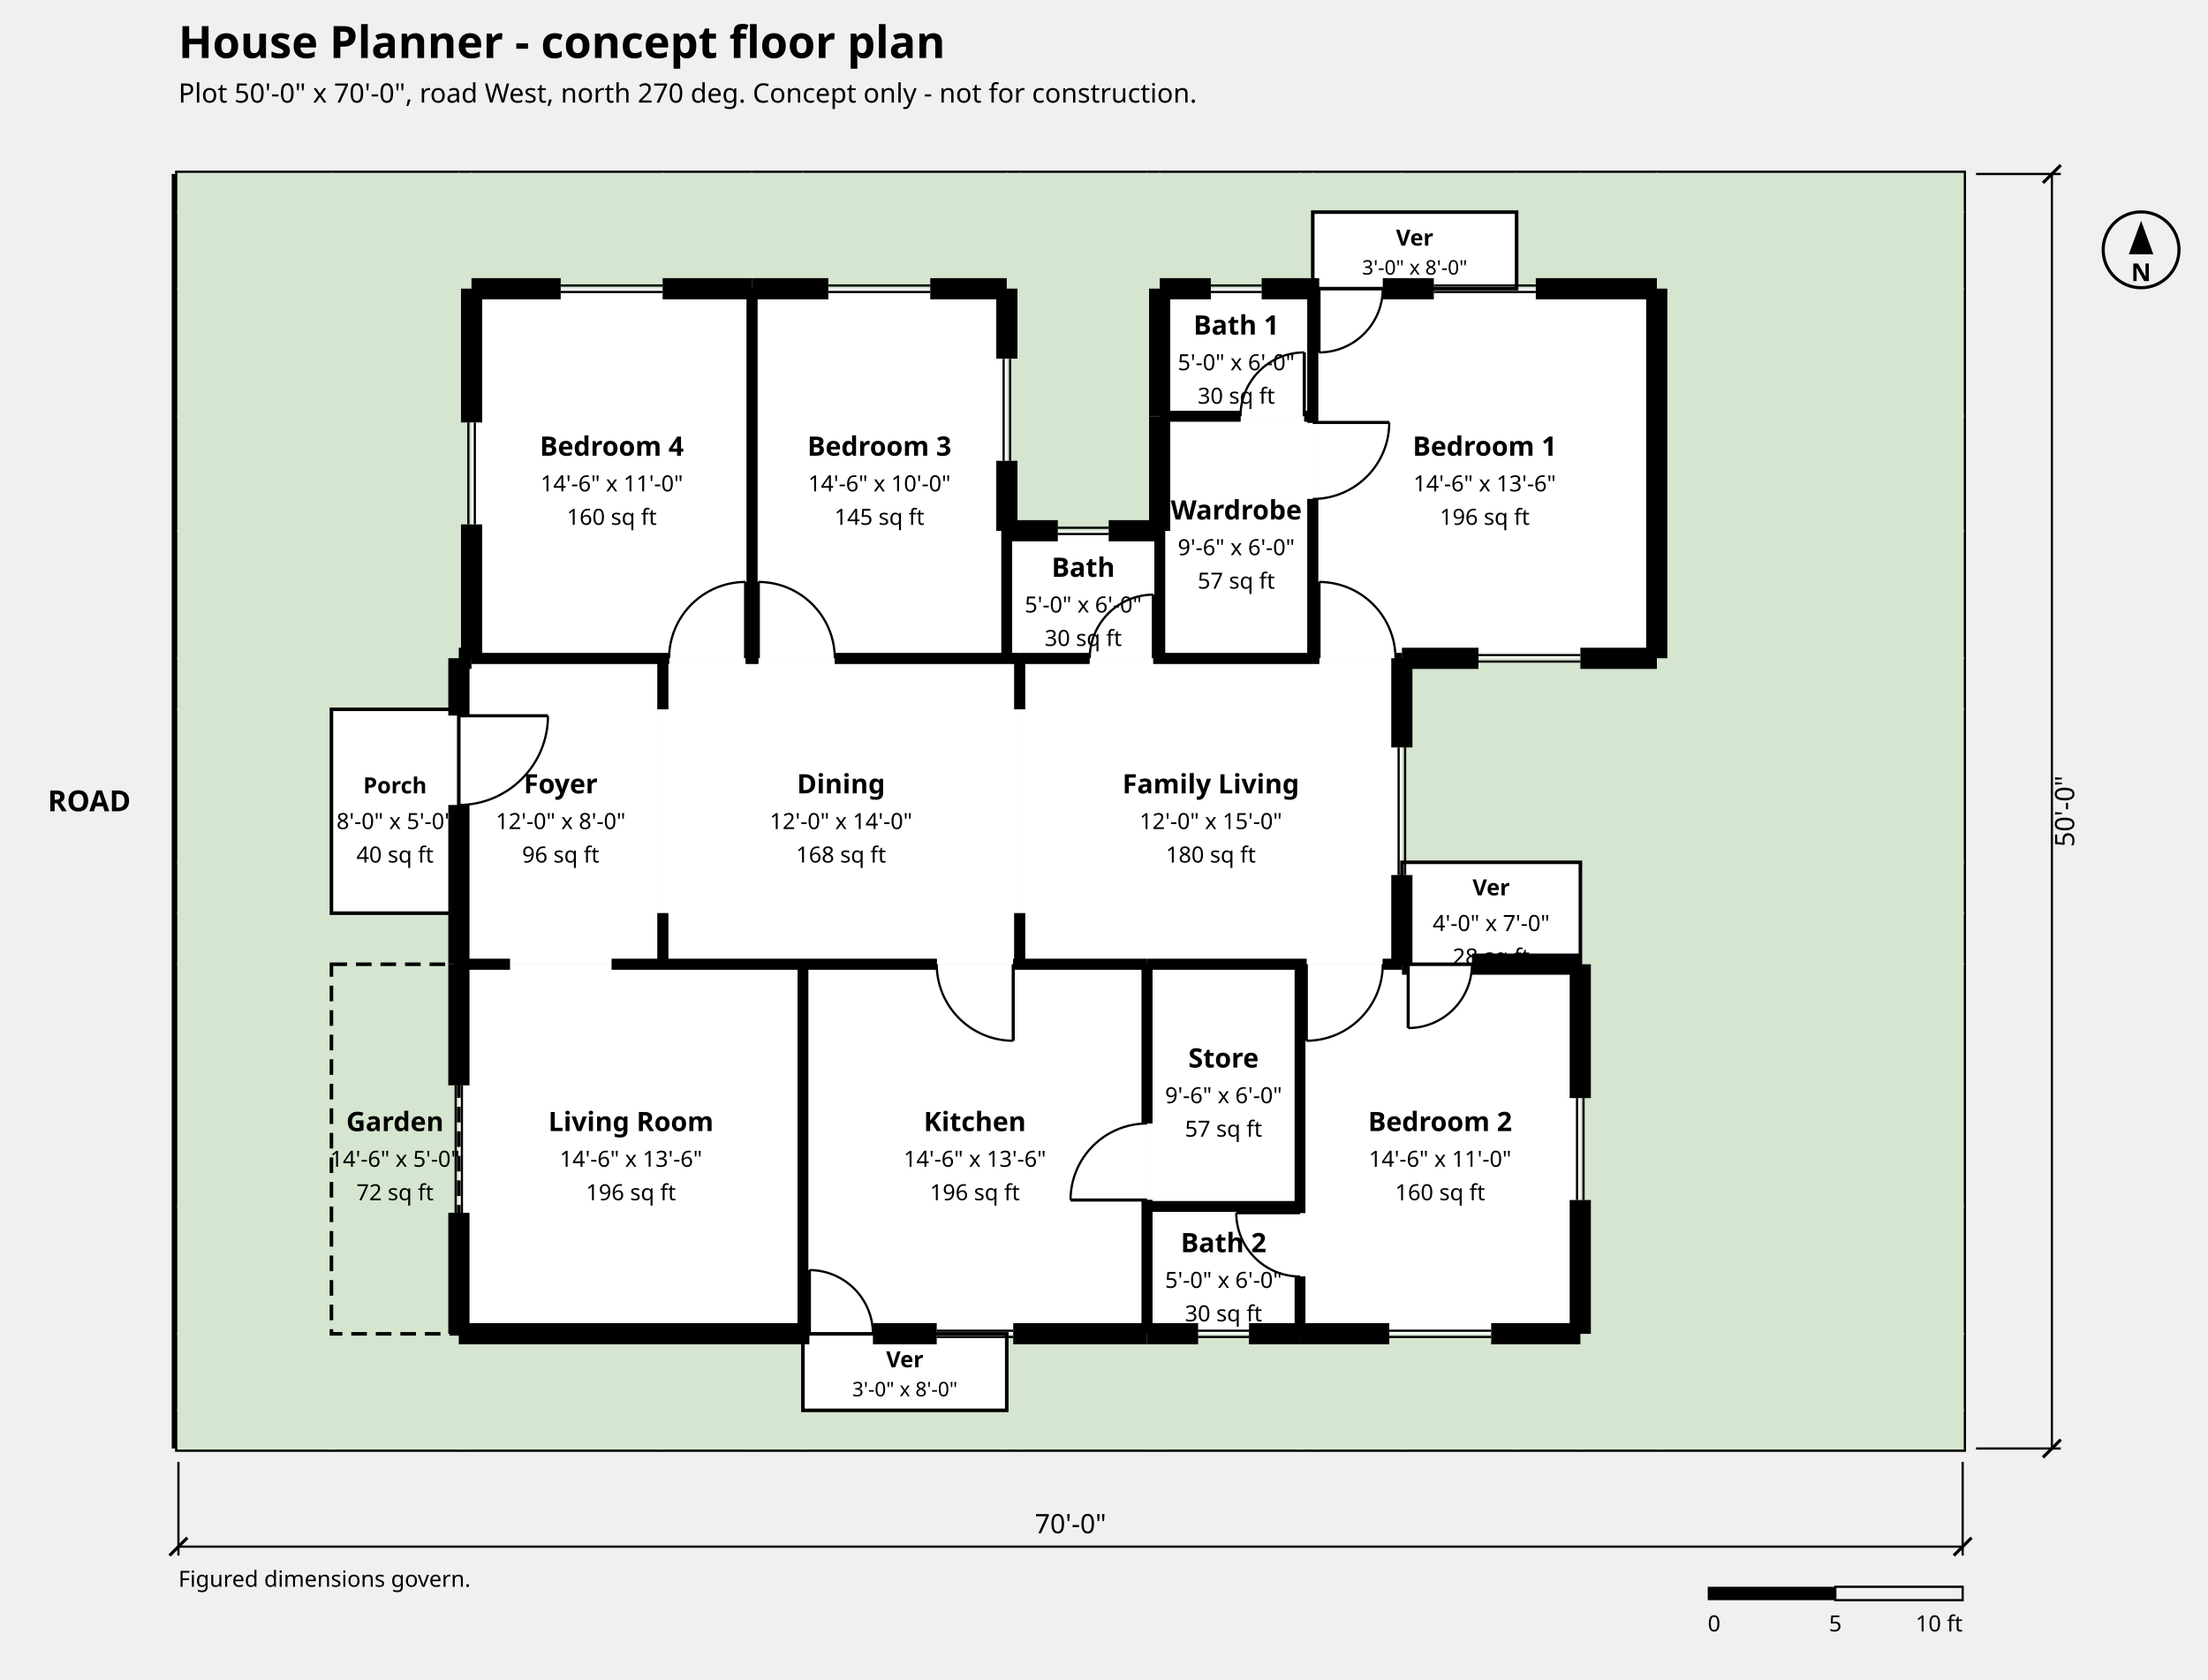
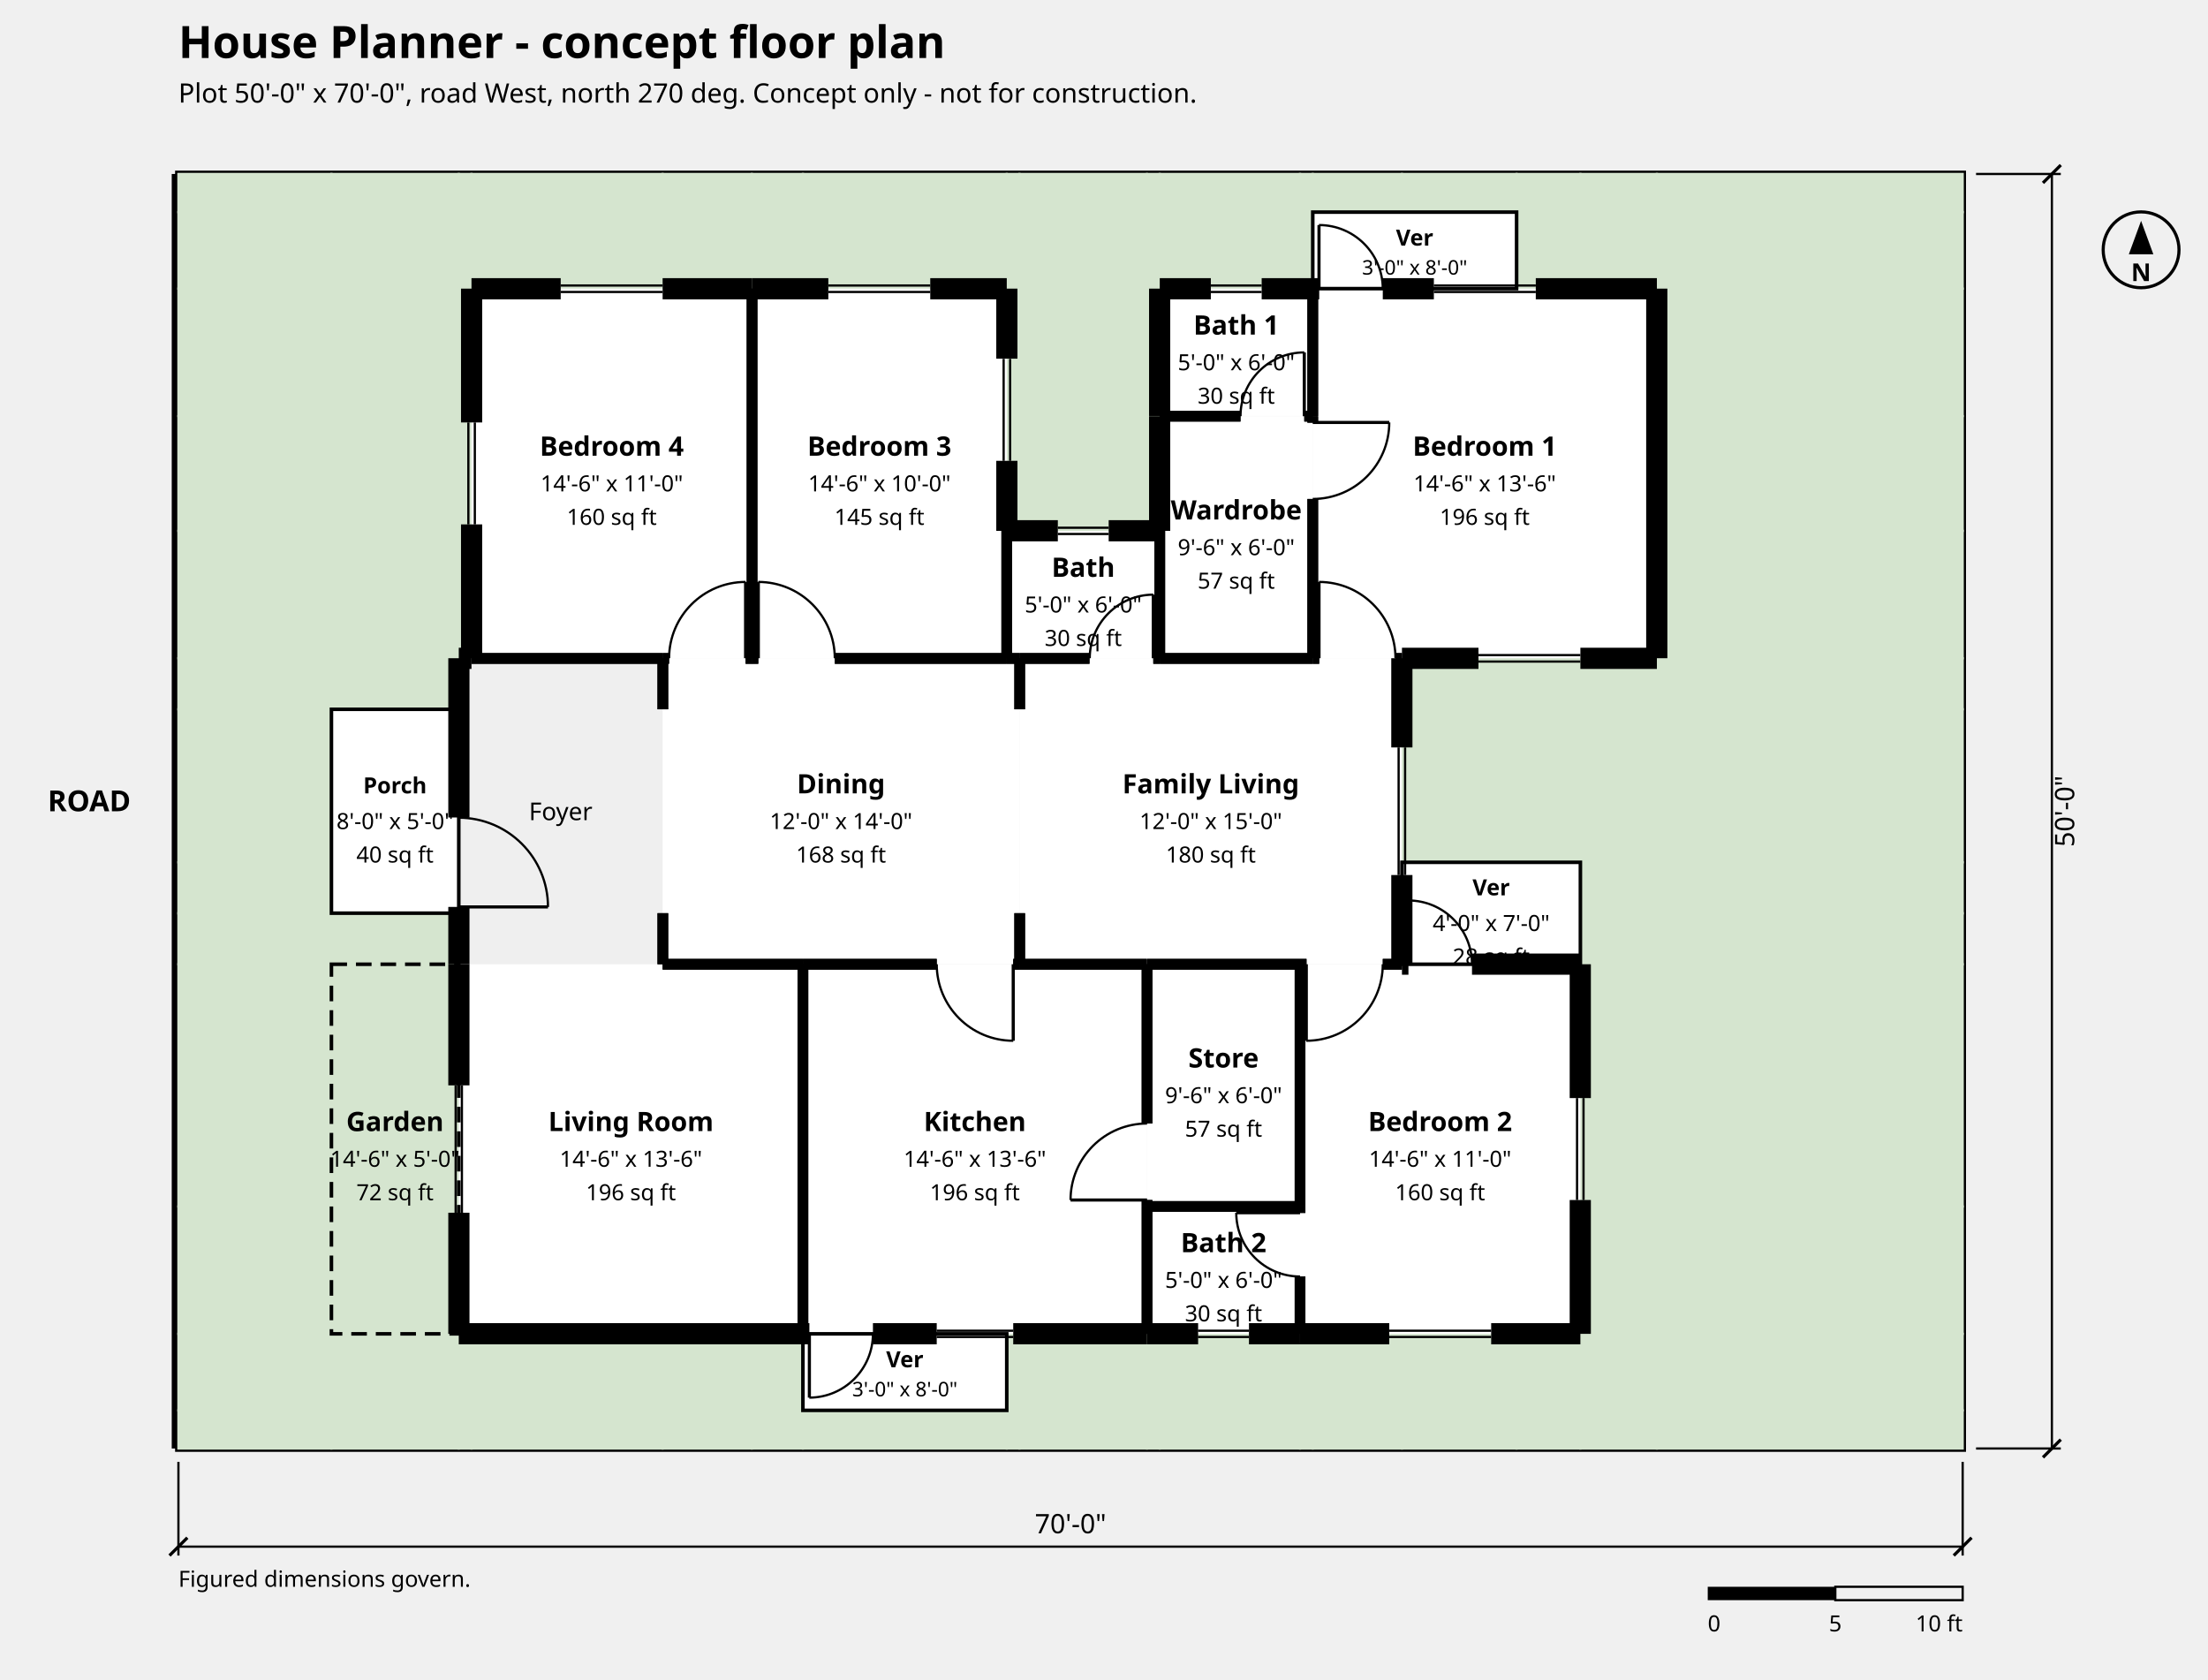
<svg xmlns="http://www.w3.org/2000/svg" viewBox="0 0 990 753" style="width:100%;height:auto;max-width:960px;background:#fff" font-family="sans-serif">
  <text x="80" y="26" font-size="20" font-weight="bold">House Planner - concept floor plan</text>
  <text x="80" y="46" font-size="12">Plot 50'-0" x 70'-0", road West, north 270 deg. Concept only - not for construction.</text>
  <rect x="80.0" y="78.0" width="800.0" height="571.4" fill="none" stroke="#000" stroke-width="3" />
  <rect x="148.6" y="95.1" width="685.7" height="537.1" fill="none" stroke="#000" stroke-width="1.2" stroke-dasharray="7 4" />
  <text x="152.6" y="109.1" font-size="10">setback line</text>
  <line x1="80.0" y1="78.0" x2="80.0" y2="649.4" stroke="#000" stroke-width="6" />
  <text x="40.0" y="363.7" font-size="13" font-weight="bold" text-anchor="middle">ROAD</text>
  <rect x="79.5" y="77.5" width="69.6" height="18.1" fill="#d5e5cf" stroke="none" />
  <rect x="148.1" y="77.5" width="58.1" height="18.1" fill="#d5e5cf" stroke="none" />
  <rect x="205.2" y="77.5" width="6.7" height="18.1" fill="#d5e5cf" stroke="none" />
  <rect x="210.9" y="77.5" width="86.7" height="18.1" fill="#d5e5cf" stroke="none" />
  <rect x="296.6" y="77.5" width="41.0" height="18.1" fill="#d5e5cf" stroke="none" />
  <rect x="336.6" y="77.5" width="23.9" height="18.1" fill="#d5e5cf" stroke="none" />
  <rect x="359.5" y="77.5" width="92.4" height="18.1" fill="#d5e5cf" stroke="none" />
  <rect x="450.9" y="77.5" width="6.7" height="18.1" fill="#d5e5cf" stroke="none" />
  <rect x="456.6" y="77.5" width="58.1" height="18.1" fill="#d5e5cf" stroke="none" />
  <rect x="513.8" y="77.5" width="6.7" height="18.1" fill="#d5e5cf" stroke="none" />
  <rect x="519.5" y="77.5" width="63.9" height="18.1" fill="#d5e5cf" stroke="none" />
  <rect x="582.4" y="77.5" width="6.7" height="18.1" fill="#d5e5cf" stroke="none" />
  <rect x="588.1" y="77.5" width="41.0" height="18.1" fill="#d5e5cf" stroke="none" />
  <rect x="628.1" y="77.5" width="52.4" height="18.1" fill="#d5e5cf" stroke="none" />
  <rect x="679.5" y="77.5" width="29.6" height="18.1" fill="#d5e5cf" stroke="none" />
  <rect x="708.1" y="77.5" width="35.3" height="18.1" fill="#d5e5cf" stroke="none" />
  <rect x="742.4" y="77.5" width="138.1" height="18.1" fill="#d5e5cf" stroke="none" />
  <rect x="79.5" y="94.6" width="69.6" height="35.3" fill="#d5e5cf" stroke="none" />
  <rect x="148.1" y="94.6" width="58.1" height="35.3" fill="#d5e5cf" stroke="none" />
  <rect x="205.2" y="94.6" width="6.7" height="35.3" fill="#d5e5cf" stroke="none" />
  <rect x="210.9" y="94.6" width="86.7" height="35.3" fill="#d5e5cf" stroke="none" />
  <rect x="296.6" y="94.6" width="41.0" height="35.3" fill="#d5e5cf" stroke="none" />
  <rect x="336.6" y="94.6" width="23.9" height="35.3" fill="#d5e5cf" stroke="none" />
  <rect x="359.5" y="94.6" width="92.4" height="35.3" fill="#d5e5cf" stroke="none" />
  <rect x="450.9" y="94.6" width="6.7" height="35.3" fill="#d5e5cf" stroke="none" />
  <rect x="456.6" y="94.6" width="58.1" height="35.3" fill="#d5e5cf" stroke="none" />
  <rect x="513.8" y="94.6" width="6.7" height="35.3" fill="#d5e5cf" stroke="none" />
  <rect x="519.5" y="94.6" width="63.9" height="35.3" fill="#d5e5cf" stroke="none" />
  <rect x="582.4" y="94.6" width="6.7" height="35.3" fill="#d5e5cf" stroke="none" />
  <rect x="679.5" y="94.6" width="29.6" height="35.3" fill="#d5e5cf" stroke="none" />
  <rect x="708.1" y="94.6" width="35.3" height="35.3" fill="#d5e5cf" stroke="none" />
  <rect x="742.4" y="94.6" width="138.1" height="35.3" fill="#d5e5cf" stroke="none" />
  <rect x="79.5" y="128.9" width="69.6" height="58.1" fill="#d5e5cf" stroke="none" />
  <rect x="148.1" y="128.9" width="58.1" height="58.1" fill="#d5e5cf" stroke="none" />
  <rect x="205.2" y="128.9" width="6.7" height="58.1" fill="#d5e5cf" stroke="none" />
  <rect x="450.9" y="128.9" width="6.7" height="58.1" fill="#d5e5cf" stroke="none" />
  <rect x="456.6" y="128.9" width="58.1" height="58.1" fill="#d5e5cf" stroke="none" />
  <rect x="513.8" y="128.9" width="6.7" height="58.1" fill="#d5e5cf" stroke="none" />
  <rect x="742.4" y="128.9" width="138.1" height="58.1" fill="#d5e5cf" stroke="none" />
  <rect x="79.5" y="186.1" width="69.6" height="52.4" fill="#d5e5cf" stroke="none" />
  <rect x="148.1" y="186.1" width="58.1" height="52.4" fill="#d5e5cf" stroke="none" />
  <rect x="205.2" y="186.1" width="6.7" height="52.4" fill="#d5e5cf" stroke="none" />
  <rect x="450.9" y="186.1" width="6.7" height="52.4" fill="#d5e5cf" stroke="none" />
  <rect x="456.6" y="186.1" width="58.1" height="52.4" fill="#d5e5cf" stroke="none" />
  <rect x="513.8" y="186.1" width="6.7" height="52.4" fill="#d5e5cf" stroke="none" />
  <rect x="742.4" y="186.1" width="138.1" height="52.4" fill="#d5e5cf" stroke="none" />
  <rect x="79.5" y="237.5" width="69.6" height="58.1" fill="#d5e5cf" stroke="none" />
  <rect x="148.1" y="237.5" width="58.1" height="58.1" fill="#d5e5cf" stroke="none" />
  <rect x="205.2" y="237.5" width="6.7" height="58.1" fill="#d5e5cf" stroke="none" />
  <rect x="742.4" y="237.5" width="138.1" height="58.1" fill="#d5e5cf" stroke="none" />
  <rect x="79.5" y="294.6" width="69.6" height="23.9" fill="#d5e5cf" stroke="none" />
  <rect x="148.1" y="294.6" width="58.1" height="23.9" fill="#d5e5cf" stroke="none" />
  <rect x="628.1" y="294.6" width="52.4" height="23.9" fill="#d5e5cf" stroke="none" />
  <rect x="679.5" y="294.6" width="29.6" height="23.9" fill="#d5e5cf" stroke="none" />
  <rect x="708.1" y="294.6" width="35.3" height="23.9" fill="#d5e5cf" stroke="none" />
  <rect x="742.4" y="294.6" width="138.1" height="23.9" fill="#d5e5cf" stroke="none" />
  <rect x="79.5" y="317.5" width="69.6" height="69.6" fill="#d5e5cf" stroke="none" />
  <rect x="628.1" y="317.5" width="52.4" height="69.6" fill="#d5e5cf" stroke="none" />
  <rect x="679.5" y="317.5" width="29.6" height="69.6" fill="#d5e5cf" stroke="none" />
  <rect x="708.1" y="317.5" width="35.3" height="69.6" fill="#d5e5cf" stroke="none" />
  <rect x="742.4" y="317.5" width="138.1" height="69.6" fill="#d5e5cf" stroke="none" />
  <rect x="79.5" y="386.1" width="69.6" height="23.9" fill="#d5e5cf" stroke="none" />
  <rect x="708.1" y="386.1" width="35.3" height="23.9" fill="#d5e5cf" stroke="none" />
  <rect x="742.4" y="386.1" width="138.1" height="23.9" fill="#d5e5cf" stroke="none" />
  <rect x="79.5" y="408.9" width="69.6" height="23.9" fill="#d5e5cf" stroke="none" />
  <rect x="148.1" y="408.9" width="58.1" height="23.9" fill="#d5e5cf" stroke="none" />
  <rect x="708.1" y="408.9" width="35.3" height="23.9" fill="#d5e5cf" stroke="none" />
  <rect x="742.4" y="408.9" width="138.1" height="23.9" fill="#d5e5cf" stroke="none" />
  <rect x="79.5" y="431.8" width="69.6" height="109.6" fill="#d5e5cf" stroke="none" />
  <rect x="708.1" y="431.8" width="35.3" height="109.6" fill="#d5e5cf" stroke="none" />
  <rect x="742.4" y="431.8" width="138.1" height="109.6" fill="#d5e5cf" stroke="none" />
  <rect x="79.5" y="540.4" width="69.6" height="58.1" fill="#d5e5cf" stroke="none" />
  <rect x="708.1" y="540.4" width="35.3" height="58.1" fill="#d5e5cf" stroke="none" />
  <rect x="742.4" y="540.4" width="138.1" height="58.1" fill="#d5e5cf" stroke="none" />
  <rect x="79.5" y="597.5" width="69.6" height="35.3" fill="#d5e5cf" stroke="none" />
  <rect x="148.1" y="597.5" width="58.1" height="35.3" fill="#d5e5cf" stroke="none" />
  <rect x="205.2" y="597.5" width="6.7" height="35.3" fill="#d5e5cf" stroke="none" />
  <rect x="210.9" y="597.5" width="86.7" height="35.3" fill="#d5e5cf" stroke="none" />
  <rect x="296.6" y="597.5" width="41.0" height="35.3" fill="#d5e5cf" stroke="none" />
  <rect x="336.6" y="597.5" width="23.9" height="35.3" fill="#d5e5cf" stroke="none" />
  <rect x="450.9" y="597.5" width="6.7" height="35.3" fill="#d5e5cf" stroke="none" />
  <rect x="456.6" y="597.5" width="58.1" height="35.3" fill="#d5e5cf" stroke="none" />
  <rect x="513.8" y="597.5" width="6.7" height="35.3" fill="#d5e5cf" stroke="none" />
  <rect x="519.5" y="597.5" width="63.9" height="35.3" fill="#d5e5cf" stroke="none" />
  <rect x="582.4" y="597.5" width="6.7" height="35.3" fill="#d5e5cf" stroke="none" />
  <rect x="588.1" y="597.5" width="41.0" height="35.3" fill="#d5e5cf" stroke="none" />
  <rect x="628.1" y="597.5" width="52.4" height="35.3" fill="#d5e5cf" stroke="none" />
  <rect x="679.5" y="597.5" width="29.6" height="35.3" fill="#d5e5cf" stroke="none" />
  <rect x="708.1" y="597.5" width="35.3" height="35.3" fill="#d5e5cf" stroke="none" />
  <rect x="742.4" y="597.5" width="138.1" height="35.3" fill="#d5e5cf" stroke="none" />
  <rect x="79.5" y="631.8" width="69.6" height="18.1" fill="#d5e5cf" stroke="none" />
  <rect x="148.1" y="631.8" width="58.1" height="18.1" fill="#d5e5cf" stroke="none" />
  <rect x="205.2" y="631.8" width="6.7" height="18.1" fill="#d5e5cf" stroke="none" />
  <rect x="210.9" y="631.8" width="86.7" height="18.1" fill="#d5e5cf" stroke="none" />
  <rect x="296.6" y="631.8" width="41.0" height="18.1" fill="#d5e5cf" stroke="none" />
  <rect x="336.6" y="631.8" width="23.9" height="18.1" fill="#d5e5cf" stroke="none" />
  <rect x="359.5" y="631.8" width="92.4" height="18.1" fill="#d5e5cf" stroke="none" />
  <rect x="450.9" y="631.8" width="6.7" height="18.1" fill="#d5e5cf" stroke="none" />
  <rect x="456.6" y="631.8" width="58.1" height="18.1" fill="#d5e5cf" stroke="none" />
  <rect x="513.8" y="631.8" width="6.7" height="18.1" fill="#d5e5cf" stroke="none" />
  <rect x="519.5" y="631.8" width="63.9" height="18.1" fill="#d5e5cf" stroke="none" />
  <rect x="582.4" y="631.8" width="6.7" height="18.1" fill="#d5e5cf" stroke="none" />
  <rect x="588.1" y="631.8" width="41.0" height="18.1" fill="#d5e5cf" stroke="none" />
  <rect x="628.1" y="631.8" width="52.4" height="18.1" fill="#d5e5cf" stroke="none" />
  <rect x="679.5" y="631.8" width="29.6" height="18.1" fill="#d5e5cf" stroke="none" />
  <rect x="708.1" y="631.8" width="35.3" height="18.1" fill="#d5e5cf" stroke="none" />
  <rect x="742.4" y="631.8" width="138.1" height="18.1" fill="#d5e5cf" stroke="none" />
  <g>
-     <rect x="205.7" y="295.1" width="91.4" height="137.1" fill="#fff" stroke="none" />
-     <text x="251.4" y="355.7" font-size="12" font-weight="bold" text-anchor="middle">Foyer</text>
-     <text x="251.4" y="371.7" font-size="10" text-anchor="middle">12'-0" x 8'-0"</text>
-     <text x="251.4" y="386.7" font-size="10" text-anchor="middle">96 sq ft</text>
+     <rect x="205.7" y="295.1" width="91.4" height="137.1" fill="#efefef" stroke="none" />
+     <text x="251.4" y="367.7" font-size="11" text-anchor="middle">Foyer</text>
  </g>
  <g>
    <rect x="297.1" y="295.1" width="160.0" height="137.1" fill="#fff" stroke="none" />
    <text x="377.1" y="355.7" font-size="12" font-weight="bold" text-anchor="middle">Dining</text>
    <text x="377.1" y="371.7" font-size="10" text-anchor="middle">12'-0" x 14'-0"</text>
    <text x="377.1" y="386.7" font-size="10" text-anchor="middle">168 sq ft</text>
  </g>
  <g>
    <rect x="457.1" y="295.1" width="171.4" height="137.1" fill="#fff" stroke="none" />
    <text x="542.9" y="355.7" font-size="12" font-weight="bold" text-anchor="middle">Family Living</text>
    <text x="542.9" y="371.7" font-size="10" text-anchor="middle">12'-0" x 15'-0"</text>
    <text x="542.9" y="386.7" font-size="10" text-anchor="middle">180 sq ft</text>
  </g>
  <g>
    <rect x="588.6" y="129.4" width="154.3" height="165.7" fill="#fff" stroke="none" />
    <text x="665.7" y="204.3" font-size="12" font-weight="bold" text-anchor="middle">Bedroom 1</text>
    <text x="665.7" y="220.3" font-size="10" text-anchor="middle">14'-6" x 13'-6"</text>
    <text x="665.7" y="235.3" font-size="10" text-anchor="middle">196 sq ft</text>
  </g>
  <g>
    <rect x="520.0" y="129.4" width="68.6" height="57.1" fill="#fff" stroke="none" />
    <text x="554.3" y="150.0" font-size="12" font-weight="bold" text-anchor="middle">Bath 1</text>
    <text x="554.3" y="166.0" font-size="10" text-anchor="middle">5'-0" x 6'-0"</text>
    <text x="554.3" y="181.0" font-size="10" text-anchor="middle">30 sq ft</text>
  </g>
  <g>
    <rect x="520.0" y="186.6" width="68.6" height="108.6" fill="#fff" stroke="none" />
    <text x="554.3" y="232.9" font-size="12" font-weight="bold" text-anchor="middle">Wardrobe</text>
    <text x="554.3" y="248.9" font-size="10" text-anchor="middle">9'-6" x 6'-0"</text>
    <text x="554.3" y="263.9" font-size="10" text-anchor="middle">57 sq ft</text>
  </g>
  <g>
    <rect x="451.4" y="238.0" width="68.6" height="57.1" fill="#fff" stroke="none" />
    <text x="485.7" y="258.6" font-size="12" font-weight="bold" text-anchor="middle">Bath</text>
    <text x="485.7" y="274.6" font-size="10" text-anchor="middle">5'-0" x 6'-0"</text>
    <text x="485.7" y="289.6" font-size="10" text-anchor="middle">30 sq ft</text>
  </g>
  <g>
    <rect x="337.1" y="129.4" width="114.3" height="165.7" fill="#fff" stroke="none" />
    <text x="394.3" y="204.3" font-size="12" font-weight="bold" text-anchor="middle">Bedroom 3</text>
    <text x="394.3" y="220.3" font-size="10" text-anchor="middle">14'-6" x 10'-0"</text>
    <text x="394.3" y="235.3" font-size="10" text-anchor="middle">145 sq ft</text>
  </g>
  <g>
    <rect x="211.4" y="129.4" width="125.7" height="165.7" fill="#fff" stroke="none" />
    <text x="274.3" y="204.3" font-size="12" font-weight="bold" text-anchor="middle">Bedroom 4</text>
    <text x="274.3" y="220.3" font-size="10" text-anchor="middle">14'-6" x 11'-0"</text>
    <text x="274.3" y="235.3" font-size="10" text-anchor="middle">160 sq ft</text>
  </g>
  <g>
    <rect x="582.9" y="432.3" width="125.7" height="165.7" fill="#fff" stroke="none" />
    <text x="645.7" y="507.1" font-size="12" font-weight="bold" text-anchor="middle">Bedroom 2</text>
    <text x="645.7" y="523.1" font-size="10" text-anchor="middle">14'-6" x 11'-0"</text>
    <text x="645.7" y="538.1" font-size="10" text-anchor="middle">160 sq ft</text>
  </g>
  <g>
    <rect x="514.3" y="540.9" width="68.6" height="57.1" fill="#fff" stroke="none" />
    <text x="548.6" y="561.4" font-size="12" font-weight="bold" text-anchor="middle">Bath 2</text>
    <text x="548.6" y="577.4" font-size="10" text-anchor="middle">5'-0" x 6'-0"</text>
    <text x="548.6" y="592.4" font-size="10" text-anchor="middle">30 sq ft</text>
  </g>
  <g>
    <rect x="514.3" y="432.3" width="68.6" height="108.6" fill="#fff" stroke="none" />
    <text x="548.6" y="478.6" font-size="12" font-weight="bold" text-anchor="middle">Store</text>
    <text x="548.6" y="494.6" font-size="10" text-anchor="middle">9'-6" x 6'-0"</text>
    <text x="548.6" y="509.6" font-size="10" text-anchor="middle">57 sq ft</text>
  </g>
  <g>
    <rect x="360.0" y="432.3" width="154.3" height="165.7" fill="#fff" stroke="none" />
    <text x="437.1" y="507.1" font-size="12" font-weight="bold" text-anchor="middle">Kitchen</text>
    <text x="437.1" y="523.1" font-size="10" text-anchor="middle">14'-6" x 13'-6"</text>
    <text x="437.1" y="538.1" font-size="10" text-anchor="middle">196 sq ft</text>
  </g>
  <g>
    <rect x="205.7" y="432.3" width="154.3" height="165.7" fill="#fff" stroke="none" />
    <text x="282.9" y="507.1" font-size="12" font-weight="bold" text-anchor="middle">Living Room</text>
    <text x="282.9" y="523.1" font-size="10" text-anchor="middle">14'-6" x 13'-6"</text>
    <text x="282.9" y="538.1" font-size="10" text-anchor="middle">196 sq ft</text>
  </g>
  <g>
    <rect x="148.6" y="432.3" width="57.1" height="165.7" fill="#d5e5cf" stroke="#000" stroke-width="1.6" stroke-dasharray="7 4" />
    <text x="177.1" y="507.1" font-size="12" font-weight="bold" text-anchor="middle">Garden</text>
    <text x="177.1" y="523.1" font-size="10" text-anchor="middle">14'-6" x 5'-0"</text>
    <text x="177.1" y="538.1" font-size="10" text-anchor="middle">72 sq ft</text>
  </g>
  <g>
    <rect x="148.6" y="318.0" width="57.1" height="91.4" fill="#fff" stroke="#000" stroke-width="1.6" />
    <text x="177.1" y="355.7" font-size="10" font-weight="bold" text-anchor="middle">Porch</text>
    <text x="177.1" y="371.7" font-size="10" text-anchor="middle">8'-0" x 5'-0"</text>
    <text x="177.1" y="386.7" font-size="10" text-anchor="middle">40 sq ft</text>
  </g>
  <g>
    <rect x="588.6" y="95.1" width="91.4" height="34.3" fill="#fff" stroke="#000" stroke-width="1.6" />
    <text x="634.3" y="110.1" font-size="10" font-weight="bold" text-anchor="middle">Ver</text>
    <text x="634.3" y="123.1" font-size="9" text-anchor="middle">3'-0" x 8'-0"</text>
  </g>
  <g>
    <rect x="628.6" y="386.6" width="80.0" height="45.7" fill="#fff" stroke="#000" stroke-width="1.6" />
    <text x="668.6" y="401.4" font-size="10" font-weight="bold" text-anchor="middle">Ver</text>
    <text x="668.6" y="417.4" font-size="10" text-anchor="middle">4'-0" x 7'-0"</text>
    <text x="668.6" y="432.4" font-size="10" text-anchor="middle">28 sq ft</text>
  </g>
  <g>
    <rect x="360.0" y="598.0" width="91.4" height="34.3" fill="#fff" stroke="#000" stroke-width="1.6" />
    <text x="405.7" y="613.0" font-size="10" font-weight="bold" text-anchor="middle">Ver</text>
    <text x="405.7" y="626.0" font-size="9" text-anchor="middle">3'-0" x 8'-0"</text>
  </g>
  <rect x="294.8" y="295.1" width="4.8" height="22.9" fill="#000" stroke="none" />
  <rect x="294.8" y="409.4" width="4.8" height="22.9" fill="#000" stroke="none" />
-   <rect x="201.0" y="295.1" width="9.5" height="25.7" fill="#000" stroke="none" />
-   <rect x="201.0" y="360.9" width="9.5" height="71.4" fill="#000" stroke="none" />
-   <rect x="205.7" y="429.9" width="22.9" height="4.8" fill="#000" stroke="none" />
-   <rect x="274.3" y="429.9" width="22.9" height="4.8" fill="#000" stroke="none" />
+   <rect x="201.0" y="295.1" width="9.5" height="71.4" fill="#000" stroke="none" />
+   <rect x="201.0" y="406.6" width="9.5" height="25.7" fill="#000" stroke="none" />
  <rect x="205.7" y="290.4" width="5.7" height="9.5" fill="#000" stroke="none" />
  <rect x="211.4" y="292.8" width="85.7" height="4.8" fill="#000" stroke="none" />
  <rect x="454.8" y="295.1" width="4.8" height="22.9" fill="#000" stroke="none" />
  <rect x="454.8" y="409.4" width="4.8" height="22.9" fill="#000" stroke="none" />
  <rect x="294.8" y="295.1" width="4.8" height="22.9" fill="#000" stroke="none" />
  <rect x="294.8" y="409.4" width="4.8" height="22.9" fill="#000" stroke="none" />
  <rect x="360.0" y="429.9" width="60.0" height="4.8" fill="#000" stroke="none" />
  <rect x="454.3" y="429.9" width="2.9" height="4.8" fill="#000" stroke="none" />
  <rect x="297.1" y="429.9" width="62.9" height="4.8" fill="#000" stroke="none" />
  <rect x="451.4" y="292.8" width="5.7" height="4.8" fill="#000" stroke="none" />
  <rect x="337.1" y="292.8" width="2.9" height="4.8" fill="#000" stroke="none" />
  <rect x="374.3" y="292.8" width="77.1" height="4.8" fill="#000" stroke="none" />
  <rect x="297.1" y="292.8" width="2.9" height="4.8" fill="#000" stroke="none" />
  <rect x="334.3" y="292.8" width="2.9" height="4.8" fill="#000" stroke="none" />
  <rect x="623.8" y="295.1" width="9.5" height="40.0" fill="#000" stroke="none" />
  <rect x="623.8" y="392.3" width="9.5" height="40.0" fill="#000" stroke="none" />
  <rect x="454.8" y="295.1" width="4.8" height="22.9" fill="#000" stroke="none" />
  <rect x="454.8" y="409.4" width="4.8" height="22.9" fill="#000" stroke="none" />
  <rect x="582.9" y="429.9" width="2.9" height="4.8" fill="#000" stroke="none" />
  <rect x="620.0" y="429.9" width="8.6" height="4.8" fill="#000" stroke="none" />
  <rect x="514.3" y="429.9" width="68.6" height="4.8" fill="#000" stroke="none" />
  <rect x="457.1" y="429.9" width="57.1" height="4.8" fill="#000" stroke="none" />
  <rect x="588.6" y="292.8" width="2.9" height="4.8" fill="#000" stroke="none" />
  <rect x="625.7" y="292.8" width="2.9" height="4.8" fill="#000" stroke="none" />
  <rect x="520.0" y="292.8" width="68.6" height="4.8" fill="#000" stroke="none" />
  <rect x="457.1" y="292.8" width="31.4" height="4.8" fill="#000" stroke="none" />
  <rect x="517.1" y="292.8" width="2.9" height="4.8" fill="#000" stroke="none" />
  <rect x="738.1" y="129.4" width="9.5" height="165.7" fill="#000" stroke="none" />
  <rect x="586.2" y="129.4" width="4.8" height="57.1" fill="#000" stroke="none" />
  <rect x="586.2" y="186.6" width="4.8" height="2.9" fill="#000" stroke="none" />
  <rect x="586.2" y="223.7" width="4.8" height="71.4" fill="#000" stroke="none" />
  <rect x="628.6" y="290.4" width="34.3" height="9.5" fill="#000" stroke="none" />
  <rect x="708.6" y="290.4" width="34.3" height="9.5" fill="#000" stroke="none" />
  <rect x="588.6" y="292.8" width="2.9" height="4.8" fill="#000" stroke="none" />
  <rect x="625.7" y="292.8" width="2.9" height="4.8" fill="#000" stroke="none" />
  <rect x="588.6" y="124.7" width="2.9" height="9.5" fill="#000" stroke="none" />
  <rect x="620.0" y="124.7" width="22.9" height="9.5" fill="#000" stroke="none" />
  <rect x="688.6" y="124.7" width="54.3" height="9.5" fill="#000" stroke="none" />
  <rect x="586.2" y="129.4" width="4.8" height="57.1" fill="#000" stroke="none" />
  <rect x="515.2" y="129.4" width="9.5" height="57.1" fill="#000" stroke="none" />
  <rect x="520.0" y="184.2" width="36.2" height="4.8" fill="#000" stroke="none" />
  <rect x="584.8" y="184.2" width="3.8" height="4.8" fill="#000" stroke="none" />
  <rect x="520.0" y="124.7" width="22.9" height="9.5" fill="#000" stroke="none" />
  <rect x="565.7" y="124.7" width="22.9" height="9.5" fill="#000" stroke="none" />
  <rect x="586.2" y="186.6" width="4.8" height="2.9" fill="#000" stroke="none" />
  <rect x="586.2" y="223.7" width="4.8" height="71.4" fill="#000" stroke="none" />
  <rect x="515.2" y="186.6" width="9.5" height="51.4" fill="#000" stroke="none" />
  <rect x="517.6" y="238.0" width="4.8" height="57.1" fill="#000" stroke="none" />
  <rect x="520.0" y="292.8" width="68.6" height="4.8" fill="#000" stroke="none" />
  <rect x="520.0" y="184.2" width="36.2" height="4.8" fill="#000" stroke="none" />
  <rect x="584.8" y="184.2" width="3.8" height="4.8" fill="#000" stroke="none" />
  <rect x="517.6" y="238.0" width="4.8" height="57.1" fill="#000" stroke="none" />
  <rect x="449.0" y="238.0" width="4.8" height="57.1" fill="#000" stroke="none" />
  <rect x="451.4" y="292.8" width="5.7" height="4.8" fill="#000" stroke="none" />
  <rect x="457.1" y="292.8" width="31.4" height="4.8" fill="#000" stroke="none" />
  <rect x="517.1" y="292.8" width="2.9" height="4.8" fill="#000" stroke="none" />
  <rect x="451.4" y="233.2" width="22.9" height="9.5" fill="#000" stroke="none" />
  <rect x="497.1" y="233.2" width="22.9" height="9.5" fill="#000" stroke="none" />
  <rect x="446.7" y="129.4" width="9.5" height="31.4" fill="#000" stroke="none" />
  <rect x="446.7" y="206.6" width="9.5" height="31.4" fill="#000" stroke="none" />
  <rect x="449.0" y="238.0" width="4.8" height="57.1" fill="#000" stroke="none" />
  <rect x="334.8" y="129.4" width="4.8" height="165.7" fill="#000" stroke="none" />
  <rect x="337.1" y="292.8" width="2.9" height="4.8" fill="#000" stroke="none" />
  <rect x="374.3" y="292.8" width="77.1" height="4.8" fill="#000" stroke="none" />
  <rect x="337.1" y="124.7" width="34.3" height="9.5" fill="#000" stroke="none" />
  <rect x="417.1" y="124.7" width="34.3" height="9.5" fill="#000" stroke="none" />
  <rect x="334.8" y="129.4" width="4.8" height="165.7" fill="#000" stroke="none" />
  <rect x="206.7" y="129.4" width="9.5" height="60.0" fill="#000" stroke="none" />
  <rect x="206.7" y="235.1" width="9.5" height="60.0" fill="#000" stroke="none" />
  <rect x="211.4" y="292.8" width="85.7" height="4.8" fill="#000" stroke="none" />
  <rect x="297.1" y="292.8" width="2.9" height="4.8" fill="#000" stroke="none" />
  <rect x="334.3" y="292.8" width="2.9" height="4.8" fill="#000" stroke="none" />
  <rect x="211.4" y="124.7" width="40.0" height="9.5" fill="#000" stroke="none" />
  <rect x="297.1" y="124.7" width="40.0" height="9.5" fill="#000" stroke="none" />
  <rect x="703.8" y="432.3" width="9.5" height="60.0" fill="#000" stroke="none" />
  <rect x="703.8" y="538.0" width="9.5" height="60.0" fill="#000" stroke="none" />
  <rect x="580.5" y="540.9" width="4.8" height="2.9" fill="#000" stroke="none" />
  <rect x="580.5" y="572.3" width="4.8" height="25.7" fill="#000" stroke="none" />
  <rect x="580.5" y="432.3" width="4.8" height="108.6" fill="#000" stroke="none" />
  <rect x="582.9" y="593.2" width="40.0" height="9.5" fill="#000" stroke="none" />
  <rect x="668.6" y="593.2" width="40.0" height="9.5" fill="#000" stroke="none" />
  <rect x="628.6" y="427.5" width="2.9" height="9.5" fill="#000" stroke="none" />
  <rect x="660.0" y="427.5" width="48.6" height="9.5" fill="#000" stroke="none" />
  <rect x="582.9" y="429.9" width="2.9" height="4.8" fill="#000" stroke="none" />
  <rect x="620.0" y="429.9" width="8.6" height="4.8" fill="#000" stroke="none" />
  <rect x="580.5" y="540.9" width="4.8" height="2.9" fill="#000" stroke="none" />
  <rect x="580.5" y="572.3" width="4.8" height="25.7" fill="#000" stroke="none" />
  <rect x="511.9" y="540.9" width="4.8" height="57.1" fill="#000" stroke="none" />
  <rect x="514.3" y="593.2" width="22.9" height="9.5" fill="#000" stroke="none" />
  <rect x="560.0" y="593.2" width="22.9" height="9.5" fill="#000" stroke="none" />
  <rect x="514.3" y="538.5" width="68.6" height="4.8" fill="#000" stroke="none" />
  <rect x="580.5" y="432.3" width="4.8" height="108.6" fill="#000" stroke="none" />
  <rect x="511.9" y="432.3" width="4.8" height="71.4" fill="#000" stroke="none" />
  <rect x="511.9" y="538.0" width="4.8" height="2.9" fill="#000" stroke="none" />
  <rect x="514.3" y="538.5" width="68.6" height="4.8" fill="#000" stroke="none" />
  <rect x="514.3" y="429.9" width="68.6" height="4.8" fill="#000" stroke="none" />
  <rect x="511.9" y="540.9" width="4.8" height="57.1" fill="#000" stroke="none" />
  <rect x="511.9" y="432.3" width="4.8" height="71.4" fill="#000" stroke="none" />
  <rect x="511.9" y="538.0" width="4.8" height="2.9" fill="#000" stroke="none" />
  <rect x="357.6" y="432.3" width="4.8" height="165.7" fill="#000" stroke="none" />
  <rect x="360.0" y="593.2" width="2.9" height="9.5" fill="#000" stroke="none" />
  <rect x="391.4" y="593.2" width="28.6" height="9.5" fill="#000" stroke="none" />
  <rect x="454.3" y="593.2" width="60.0" height="9.5" fill="#000" stroke="none" />
  <rect x="360.0" y="429.9" width="60.0" height="4.8" fill="#000" stroke="none" />
  <rect x="454.3" y="429.9" width="2.9" height="4.8" fill="#000" stroke="none" />
  <rect x="457.1" y="429.9" width="57.1" height="4.8" fill="#000" stroke="none" />
  <rect x="357.6" y="432.3" width="4.8" height="165.7" fill="#000" stroke="none" />
  <rect x="201.0" y="432.3" width="9.5" height="54.3" fill="#000" stroke="none" />
  <rect x="201.0" y="543.7" width="9.5" height="54.3" fill="#000" stroke="none" />
  <rect x="205.7" y="593.2" width="154.3" height="9.5" fill="#000" stroke="none" />
  <rect x="297.1" y="429.9" width="62.9" height="4.8" fill="#000" stroke="none" />
-   <rect x="205.7" y="429.9" width="22.9" height="4.8" fill="#000" stroke="none" />
-   <rect x="274.3" y="429.9" width="22.9" height="4.8" fill="#000" stroke="none" />
-   <line x1="205.7" y1="320.9" x2="245.7" y2="320.9" stroke="#000" stroke-width="1.4" />
-   <path d="M 245.7 320.9 A 40.0 40.0 0 0 1 205.7 360.9" fill="none" stroke="#000" stroke-width="1" />
+   <line x1="205.7" y1="406.6" x2="245.7" y2="406.6" stroke="#000" stroke-width="1.4" />
+   <path d="M 245.7 406.6 A 40.0 40.0 0 0 0 205.7 366.6" fill="none" stroke="#000" stroke-width="1" />
  <line x1="591.4" y1="295.1" x2="591.4" y2="260.9" stroke="#000" stroke-width="1.4" />
  <path d="M 591.4 260.9 A 34.3 34.3 0 0 1 625.7 295.1" fill="none" stroke="#000" stroke-width="1" />
  <line x1="340.0" y1="295.1" x2="340.0" y2="260.9" stroke="#000" stroke-width="1.4" />
  <path d="M 340.0 260.9 A 34.3 34.3 0 0 1 374.3 295.1" fill="none" stroke="#000" stroke-width="1" />
  <line x1="334.3" y1="295.1" x2="334.3" y2="260.9" stroke="#000" stroke-width="1.4" />
  <path d="M 334.3 260.9 A 34.3 34.3 0 0 0 300.0 295.1" fill="none" stroke="#000" stroke-width="1" />
  <line x1="585.7" y1="432.3" x2="585.7" y2="466.6" stroke="#000" stroke-width="1.4" />
  <path d="M 585.7 466.6 A 34.3 34.3 0 0 0 620.0 432.3" fill="none" stroke="#000" stroke-width="1" />
  <line x1="454.3" y1="432.3" x2="454.3" y2="466.6" stroke="#000" stroke-width="1.4" />
  <path d="M 454.3 466.6 A 34.3 34.3 0 0 1 420.0 432.3" fill="none" stroke="#000" stroke-width="1" />
-   <line x1="362.9" y1="598.0" x2="362.9" y2="569.4" stroke="#000" stroke-width="1.4" />
-   <path d="M 362.9 569.4 A 28.6 28.6 0 0 1 391.4 598.0" fill="none" stroke="#000" stroke-width="1" />
+   <line x1="362.9" y1="598.0" x2="362.9" y2="626.6" stroke="#000" stroke-width="1.4" />
+   <path d="M 362.9 626.6 A 28.6 28.6 0 0 0 391.4 598.0" fill="none" stroke="#000" stroke-width="1" />
  <line x1="588.6" y1="189.4" x2="622.9" y2="189.4" stroke="#000" stroke-width="1.4" />
  <path d="M 622.9 189.4 A 34.3 34.3 0 0 1 588.6 223.7" fill="none" stroke="#000" stroke-width="1" />
  <line x1="514.3" y1="538.0" x2="480.0" y2="538.0" stroke="#000" stroke-width="1.4" />
  <path d="M 480.0 538.0 A 34.3 34.3 0 0 1 514.3 503.7" fill="none" stroke="#000" stroke-width="1" />
  <line x1="584.8" y1="186.6" x2="584.8" y2="158.0" stroke="#000" stroke-width="1.4" />
  <path d="M 584.8 158.0 A 28.6 28.6 0 0 0 556.2 186.6" fill="none" stroke="#000" stroke-width="1" />
  <line x1="517.1" y1="295.1" x2="517.1" y2="266.6" stroke="#000" stroke-width="1.4" />
  <path d="M 517.1 266.6 A 28.6 28.6 0 0 0 488.6 295.1" fill="none" stroke="#000" stroke-width="1" />
  <line x1="582.9" y1="543.7" x2="554.3" y2="543.7" stroke="#000" stroke-width="1.4" />
  <path d="M 554.3 543.7 A 28.6 28.6 0 0 0 582.9 572.3" fill="none" stroke="#000" stroke-width="1" />
-   <line x1="591.4" y1="129.4" x2="591.4" y2="158.0" stroke="#000" stroke-width="1.4" />
-   <path d="M 591.4 158.0 A 28.6 28.6 0 0 0 620.0 129.4" fill="none" stroke="#000" stroke-width="1" />
-   <line x1="631.4" y1="432.3" x2="631.4" y2="460.9" stroke="#000" stroke-width="1.4" />
-   <path d="M 631.4 460.9 A 28.6 28.6 0 0 0 660.0 432.3" fill="none" stroke="#000" stroke-width="1" />
+   <line x1="591.4" y1="129.4" x2="591.4" y2="100.9" stroke="#000" stroke-width="1.4" />
+   <path d="M 591.4 100.9 A 28.6 28.6 0 0 1 620.0 129.4" fill="none" stroke="#000" stroke-width="1" />
+   <line x1="631.4" y1="432.3" x2="631.4" y2="403.7" stroke="#000" stroke-width="1.4" />
+   <path d="M 631.4 403.7 A 28.6 28.6 0 0 1 660.0 432.3" fill="none" stroke="#000" stroke-width="1" />
  <line x1="642.9" y1="130.9" x2="688.6" y2="130.9" stroke="#000" stroke-width="1" />
  <line x1="642.9" y1="128.0" x2="688.6" y2="128.0" stroke="#000" stroke-width="1" />
  <line x1="662.9" y1="296.6" x2="708.6" y2="296.6" stroke="#000" stroke-width="1" />
  <line x1="662.9" y1="293.7" x2="708.6" y2="293.7" stroke="#000" stroke-width="1" />
  <line x1="371.4" y1="130.9" x2="417.1" y2="130.9" stroke="#000" stroke-width="1" />
  <line x1="371.4" y1="128.0" x2="417.1" y2="128.0" stroke="#000" stroke-width="1" />
  <line x1="450.0" y1="160.9" x2="450.0" y2="206.6" stroke="#000" stroke-width="1" />
  <line x1="452.9" y1="160.9" x2="452.9" y2="206.6" stroke="#000" stroke-width="1" />
  <line x1="210.0" y1="189.4" x2="210.0" y2="235.1" stroke="#000" stroke-width="1" />
  <line x1="212.9" y1="189.4" x2="212.9" y2="235.1" stroke="#000" stroke-width="1" />
  <line x1="251.4" y1="130.9" x2="297.1" y2="130.9" stroke="#000" stroke-width="1" />
  <line x1="251.4" y1="128.0" x2="297.1" y2="128.0" stroke="#000" stroke-width="1" />
  <line x1="622.9" y1="599.4" x2="668.6" y2="599.4" stroke="#000" stroke-width="1" />
  <line x1="622.9" y1="596.6" x2="668.6" y2="596.6" stroke="#000" stroke-width="1" />
  <line x1="707.1" y1="492.3" x2="707.1" y2="538.0" stroke="#000" stroke-width="1" />
  <line x1="710.0" y1="492.3" x2="710.0" y2="538.0" stroke="#000" stroke-width="1" />
  <line x1="204.3" y1="486.6" x2="204.3" y2="543.7" stroke="#000" stroke-width="1" />
  <line x1="207.1" y1="486.6" x2="207.1" y2="543.7" stroke="#000" stroke-width="1" />
  <line x1="627.1" y1="335.1" x2="627.1" y2="392.3" stroke="#000" stroke-width="1" />
  <line x1="630.0" y1="335.1" x2="630.0" y2="392.3" stroke="#000" stroke-width="1" />
  <line x1="420.0" y1="599.4" x2="454.3" y2="599.4" stroke="#000" stroke-width="1" />
  <line x1="420.0" y1="596.6" x2="454.3" y2="596.6" stroke="#000" stroke-width="1" />
  <line x1="542.9" y1="130.9" x2="565.7" y2="130.9" stroke="#000" stroke-width="1" />
  <line x1="542.9" y1="128.0" x2="565.7" y2="128.0" stroke="#000" stroke-width="1" />
  <line x1="474.3" y1="239.4" x2="497.1" y2="239.4" stroke="#000" stroke-width="1" />
  <line x1="474.3" y1="236.6" x2="497.1" y2="236.6" stroke="#000" stroke-width="1" />
  <line x1="537.1" y1="599.4" x2="560.0" y2="599.4" stroke="#000" stroke-width="1" />
  <line x1="537.1" y1="596.6" x2="560.0" y2="596.6" stroke="#000" stroke-width="1" />
  <line x1="886.0" y1="78.0" x2="924.0" y2="78.0" stroke="#000" stroke-width="1" />
  <line x1="886.0" y1="649.4" x2="924.0" y2="649.4" stroke="#000" stroke-width="1" />
  <line x1="920.0" y1="78.0" x2="920.0" y2="649.4" stroke="#000" stroke-width="1" />
  <line x1="916.0" y1="82.0" x2="924.0" y2="74.0" stroke="#000" stroke-width="1.4" />
  <line x1="916.0" y1="653.4" x2="924.0" y2="645.4" stroke="#000" stroke-width="1.4" />
  <text x="930.0" y="363.7" font-size="12" text-anchor="middle" transform="rotate(-90 930.0 363.7)">50'-0"</text>
  <line x1="80.0" y1="655.4" x2="80.0" y2="697.4" stroke="#000" stroke-width="1" />
  <line x1="880.0" y1="655.4" x2="880.0" y2="697.4" stroke="#000" stroke-width="1" />
  <line x1="80.0" y1="693.4" x2="880.0" y2="693.4" stroke="#000" stroke-width="1" />
  <line x1="76.0" y1="697.4" x2="84.0" y2="689.4" stroke="#000" stroke-width="1.4" />
  <line x1="876.0" y1="697.4" x2="884.0" y2="689.4" stroke="#000" stroke-width="1.4" />
  <text x="480.0" y="687.4" font-size="12" text-anchor="middle">70'-0"</text>
  <g>
    <circle cx="960.0" cy="112.0" r="17" fill="none" stroke="#000" stroke-width="1.4" />
    <polygon points="960.0,99.0 954.5,114.0 965.5,114.0" fill="#000" />
    <text x="960.0" y="126.0" font-size="11" font-weight="bold" text-anchor="middle">N</text>
  </g>
  <g>
    <rect x="765.7" y="711.4" width="57.1" height="6" fill="#000" />
    <rect x="822.9" y="711.4" width="57.1" height="6" fill="none" stroke="#000" stroke-width="1" />
    <text x="765.7" y="731.4" font-size="10">0</text>
    <text x="822.9" y="731.4" font-size="10" text-anchor="middle">5</text>
    <text x="880.0" y="731.4" font-size="10" text-anchor="end">10 ft</text>
  </g>
  <text x="80.0" y="711.4" font-size="10">Figured dimensions govern.</text>
</svg>
